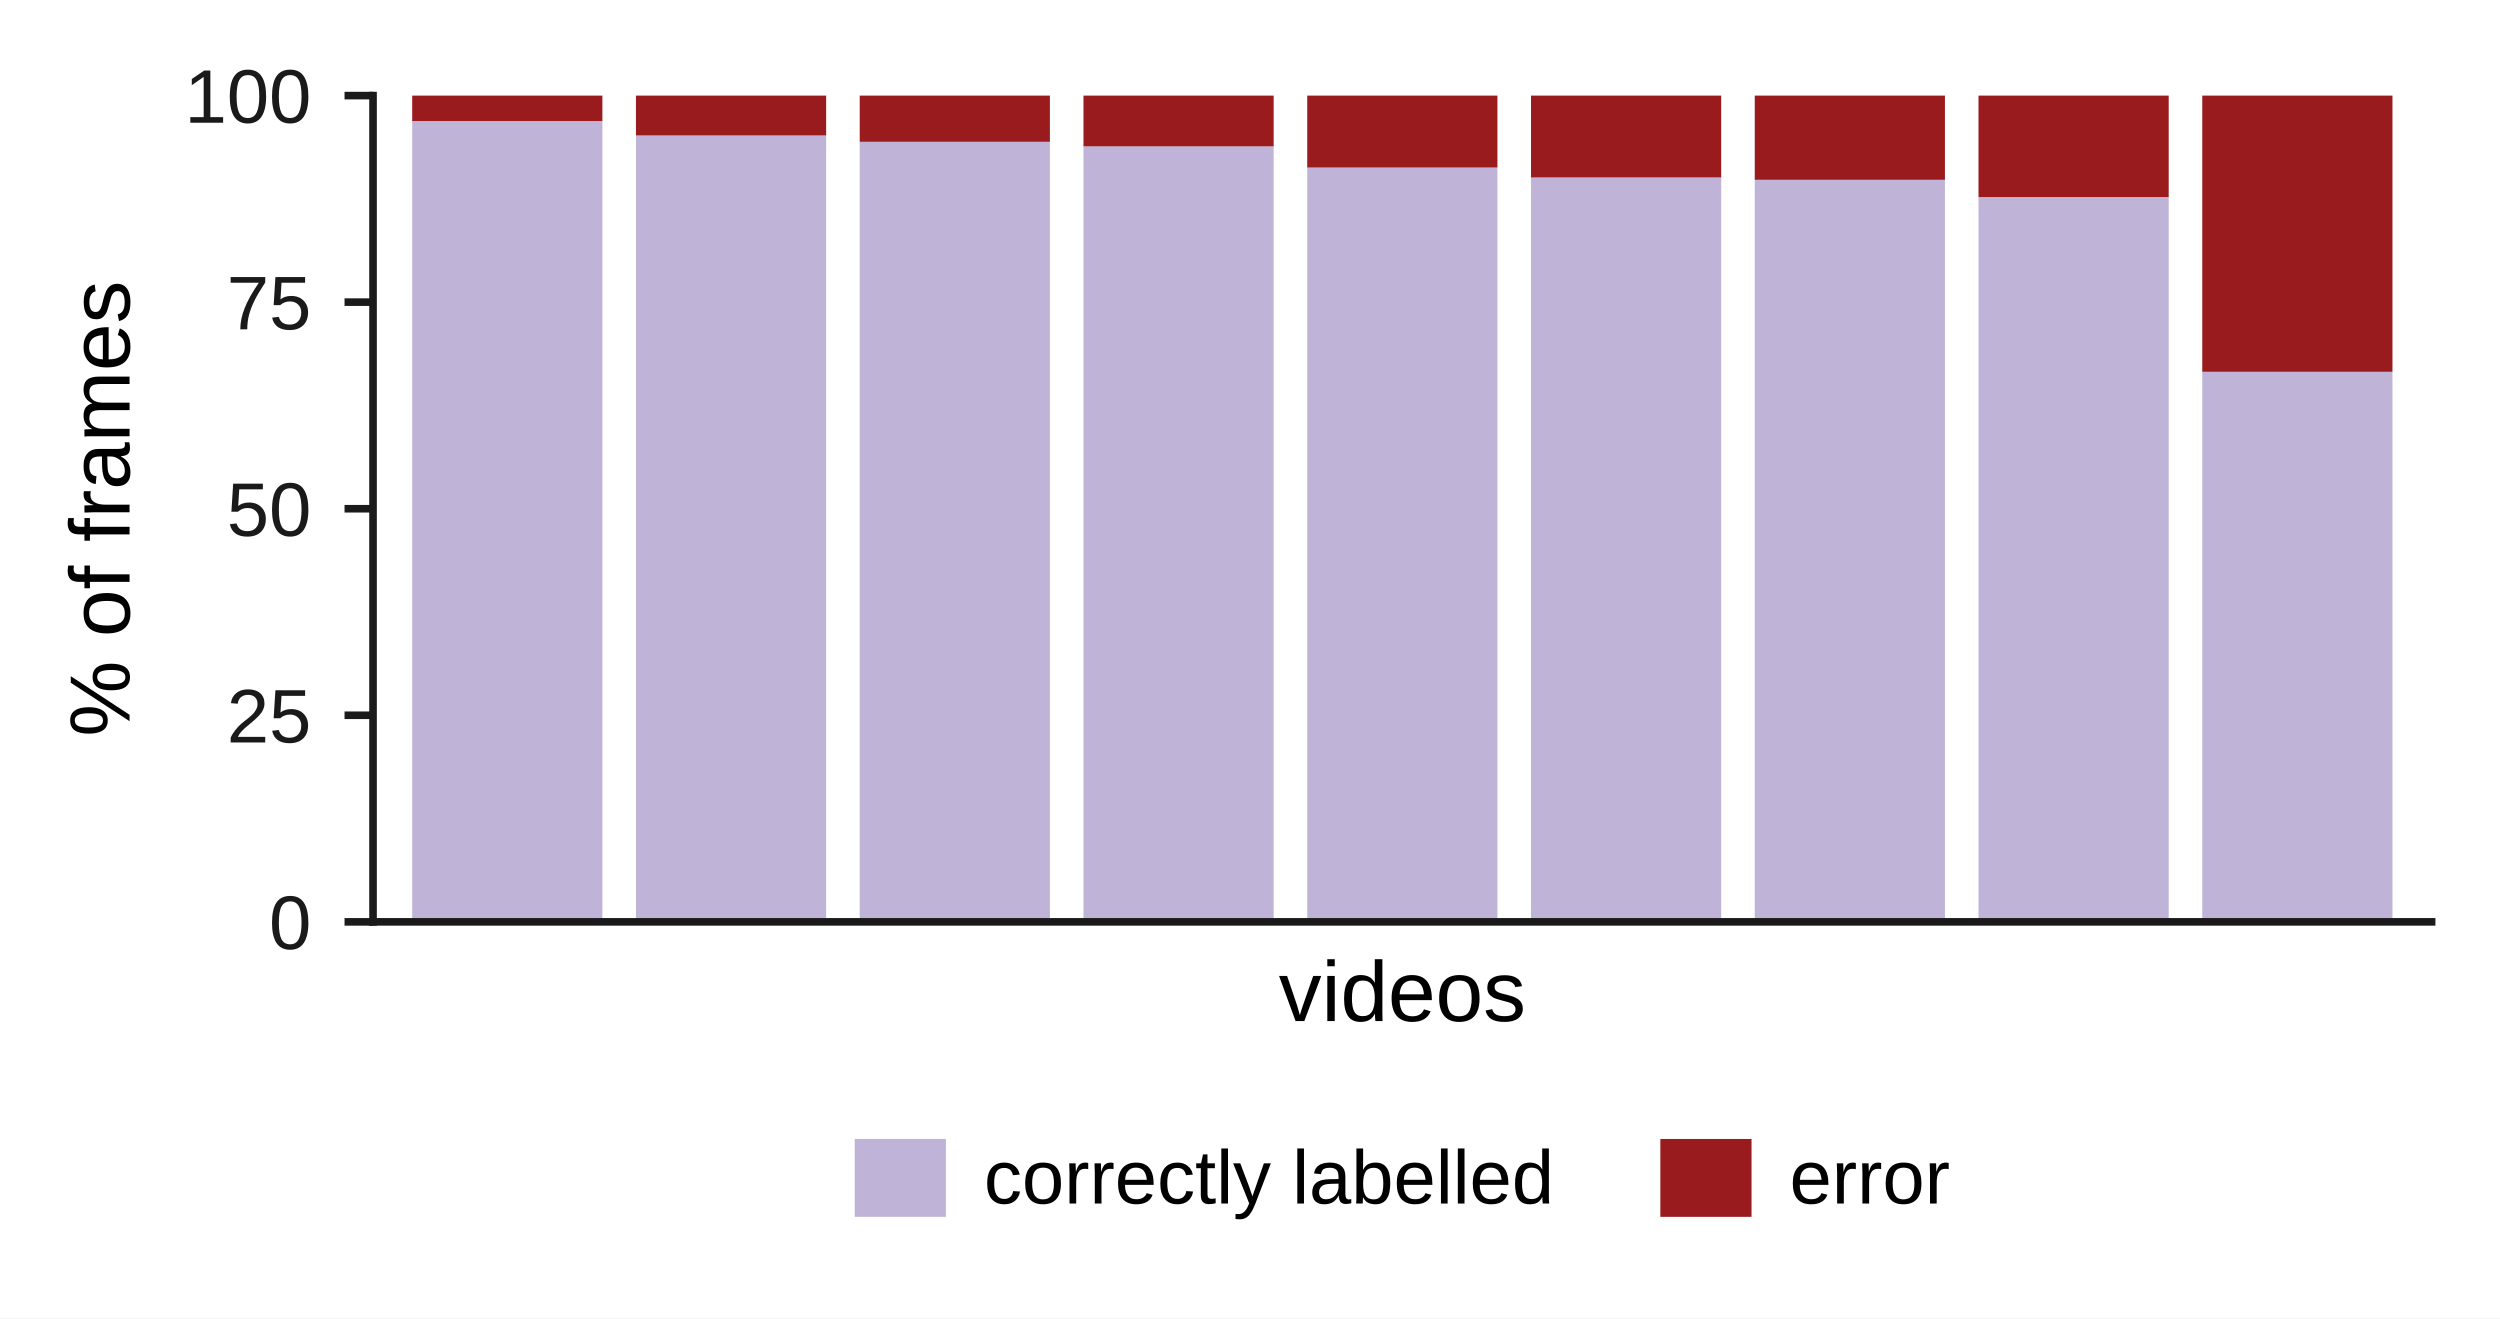
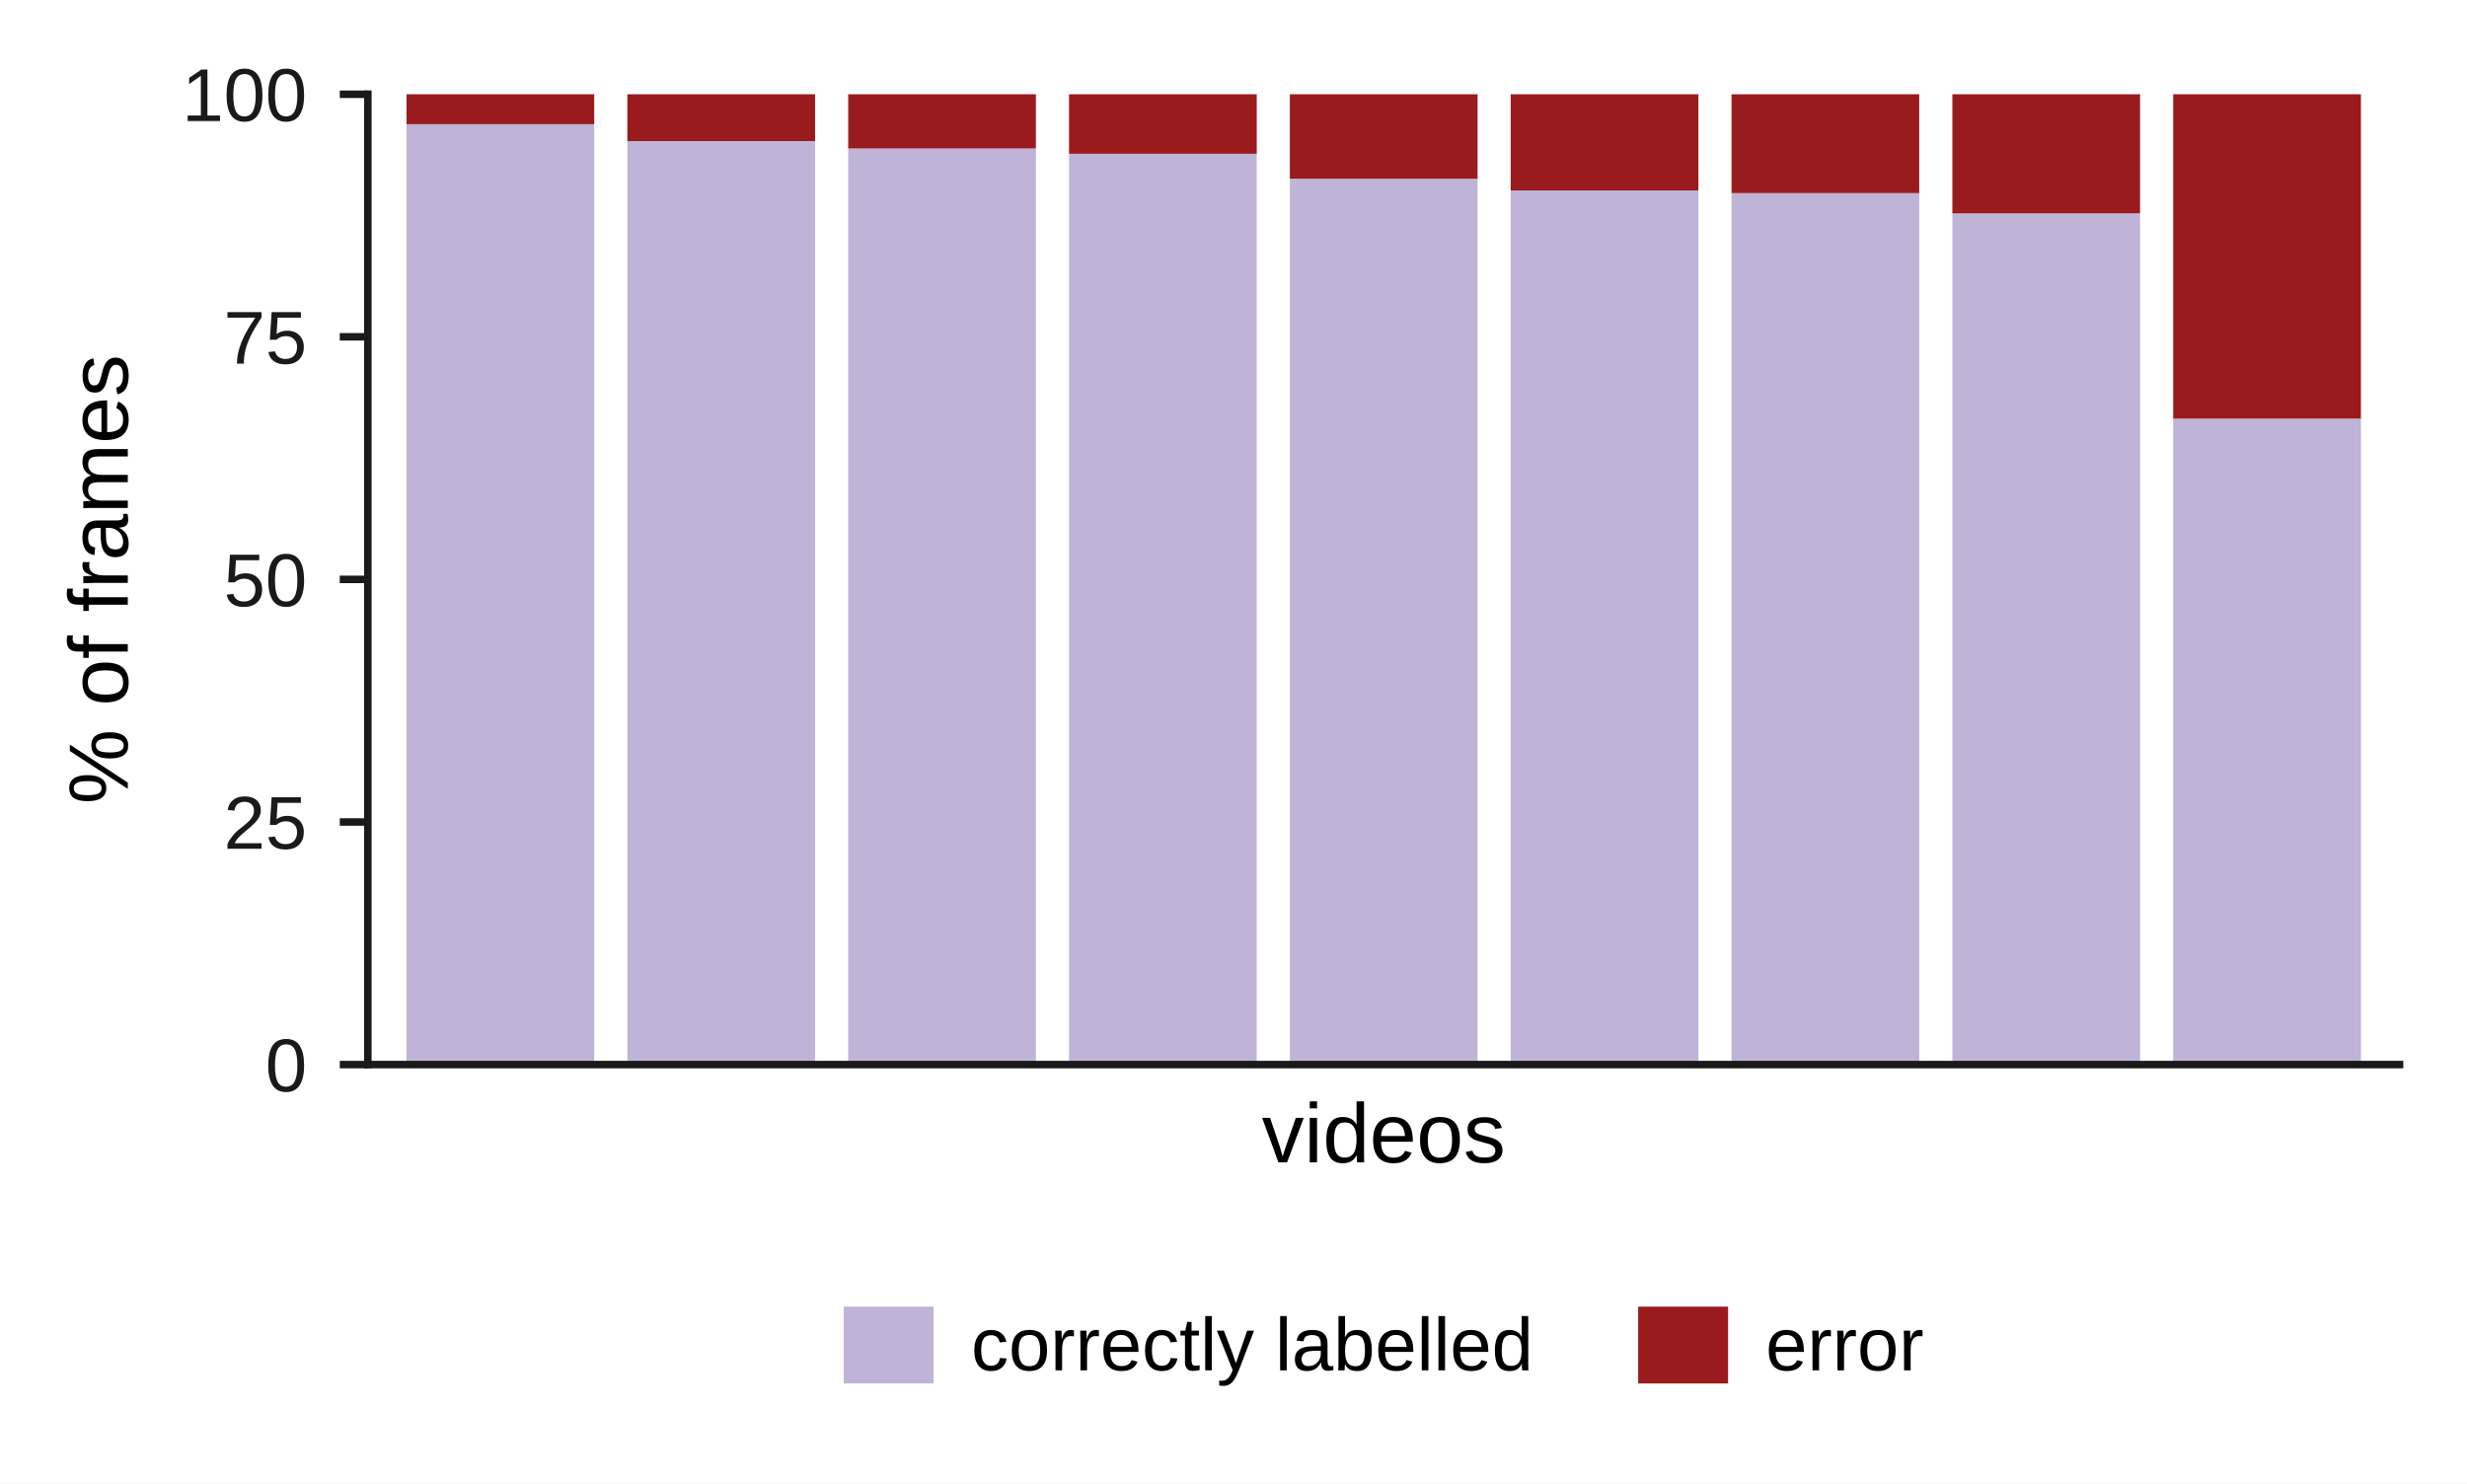
- <svg xmlns="http://www.w3.org/2000/svg" xmlns:xlink="http://www.w3.org/1999/xlink" width="263.227pt" height="138.807pt" viewBox="0 0 263.227 138.807" version="1.1">
+ <svg xmlns="http://www.w3.org/2000/svg" xmlns:xlink="http://www.w3.org/1999/xlink" width="263.4pt" height="158.408pt" viewBox="0 0 263.4 158.408" version="1.1">
  <defs>
    <style type="text/css">*{stroke-linejoin: round; stroke-linecap: butt}</style>
  </defs>
  <g id="figure_1">
    <g id="patch_1">
-       <path d="M 0 138.807  L 263.227 138.807  L 263.227 0  L 0 0  z " style="fill: #ffffff" />
+       <path d="M 0 158.408  L 263.4 158.408  L 263.4 -0  L 0 -0  z " style="fill: #ffffff" />
    </g>
    <g id="axes_1">
      <g id="patch_2">
-         <path d="M 39.277 97.063  L 256.027 97.063  L 256.027 10.063  L 39.277 10.063  z " style="fill: #ffffff" />
+         <path d="M 39.277 113.674  L 256.2 113.674  L 256.2 10.063  L 39.277 10.063  z " style="fill: #ffffff" />
      </g>
      <g id="patch_3">
-         <path d="M 43.4 97.063  L 63.426 97.063  L 63.426 12.748  L 43.4 12.748  z " clip-path="url(#pc72d2358e8)" style="fill: #bfb3d8" />
+         <path d="M 43.403 113.674  L 63.445 113.674  L 63.445 13.26  L 43.403 13.26  z " clip-path="url(#p605ee3156c)" style="fill: #bfb3d8" />
      </g>
      <g id="patch_4">
-         <path d="M 66.96 97.063  L 86.986 97.063  L 86.986 14.262  L 66.96 14.262  z " clip-path="url(#pc72d2358e8)" style="fill: #bfb3d8" />
+         <path d="M 66.982 113.674  L 87.024 113.674  L 87.024 15.064  L 66.982 15.064  z " clip-path="url(#p605ee3156c)" style="fill: #bfb3d8" />
      </g>
      <g id="patch_5">
-         <path d="M 90.52 97.063  L 110.545 97.063  L 110.545 14.927  L 90.52 14.927  z " clip-path="url(#pc72d2358e8)" style="fill: #bfb3d8" />
+         <path d="M 90.56 113.674  L 110.602 113.674  L 110.602 15.856  L 90.56 15.856  z " clip-path="url(#p605ee3156c)" style="fill: #bfb3d8" />
      </g>
      <g id="patch_6">
-         <path d="M 114.079 97.063  L 134.105 97.063  L 134.105 15.405  L 114.079 15.405  z " clip-path="url(#pc72d2358e8)" style="fill: #bfb3d8" />
+         <path d="M 114.139 113.674  L 134.181 113.674  L 134.181 16.425  L 114.139 16.425  z " clip-path="url(#p605ee3156c)" style="fill: #bfb3d8" />
      </g>
      <g id="patch_7">
-         <path d="M 137.639 97.063  L 157.665 97.063  L 157.665 17.64  L 137.639 17.64  z " clip-path="url(#pc72d2358e8)" style="fill: #bfb3d8" />
+         <path d="M 137.717 113.674  L 157.759 113.674  L 157.759 19.087  L 137.717 19.087  z " clip-path="url(#p605ee3156c)" style="fill: #bfb3d8" />
      </g>
      <g id="patch_8">
-         <path d="M 161.199 97.063  L 181.225 97.063  L 181.225 18.687  L 161.199 18.687  z " clip-path="url(#pc72d2358e8)" style="fill: #bfb3d8" />
+         <path d="M 161.296 113.674  L 181.338 113.674  L 181.338 20.333  L 161.296 20.333  z " clip-path="url(#p605ee3156c)" style="fill: #bfb3d8" />
      </g>
      <g id="patch_9">
-         <path d="M 184.759 97.063  L 204.785 97.063  L 204.785 18.929  L 184.759 18.929  z " clip-path="url(#pc72d2358e8)" style="fill: #bfb3d8" />
+         <path d="M 184.874 113.674  L 204.916 113.674  L 204.916 20.622  L 184.874 20.622  z " clip-path="url(#p605ee3156c)" style="fill: #bfb3d8" />
      </g>
      <g id="patch_10">
-         <path d="M 208.318 97.063  L 228.344 97.063  L 228.344 20.747  L 208.318 20.747  z " clip-path="url(#pc72d2358e8)" style="fill: #bfb3d8" />
+         <path d="M 208.453 113.674  L 228.495 113.674  L 228.495 22.787  L 208.453 22.787  z " clip-path="url(#p605ee3156c)" style="fill: #bfb3d8" />
      </g>
      <g id="patch_11">
-         <path d="M 231.878 97.063  L 251.904 97.063  L 251.904 39.145  L 231.878 39.145  z " clip-path="url(#pc72d2358e8)" style="fill: #bfb3d8" />
+         <path d="M 232.032 113.674  L 252.073 113.674  L 252.073 44.698  L 232.032 44.698  z " clip-path="url(#p605ee3156c)" style="fill: #bfb3d8" />
      </g>
      <g id="patch_12">
-         <path d="M 43.4 12.748  L 63.426 12.748  L 63.426 10.063  L 43.4 10.063  z " clip-path="url(#pc72d2358e8)" style="fill: #991b1e" />
+         <path d="M 43.403 13.26  L 63.445 13.26  L 63.445 10.063  L 43.403 10.063  z " clip-path="url(#p605ee3156c)" style="fill: #991b1e" />
      </g>
      <g id="patch_13">
-         <path d="M 66.96 14.262  L 86.986 14.262  L 86.986 10.063  L 66.96 10.063  z " clip-path="url(#pc72d2358e8)" style="fill: #991b1e" />
+         <path d="M 66.982 15.064  L 87.024 15.064  L 87.024 10.063  L 66.982 10.063  z " clip-path="url(#p605ee3156c)" style="fill: #991b1e" />
      </g>
      <g id="patch_14">
-         <path d="M 90.52 14.927  L 110.545 14.927  L 110.545 10.063  L 90.52 10.063  z " clip-path="url(#pc72d2358e8)" style="fill: #991b1e" />
+         <path d="M 90.56 15.856  L 110.602 15.856  L 110.602 10.063  L 90.56 10.063  z " clip-path="url(#p605ee3156c)" style="fill: #991b1e" />
      </g>
      <g id="patch_15">
-         <path d="M 114.079 15.405  L 134.105 15.405  L 134.105 10.063  L 114.079 10.063  z " clip-path="url(#pc72d2358e8)" style="fill: #991b1e" />
+         <path d="M 114.139 16.425  L 134.181 16.425  L 134.181 10.063  L 114.139 10.063  z " clip-path="url(#p605ee3156c)" style="fill: #991b1e" />
      </g>
      <g id="patch_16">
-         <path d="M 137.639 17.64  L 157.665 17.64  L 157.665 10.063  L 137.639 10.063  z " clip-path="url(#pc72d2358e8)" style="fill: #991b1e" />
+         <path d="M 137.717 19.087  L 157.759 19.087  L 157.759 10.063  L 137.717 10.063  z " clip-path="url(#p605ee3156c)" style="fill: #991b1e" />
      </g>
      <g id="patch_17">
-         <path d="M 161.199 18.687  L 181.225 18.687  L 181.225 10.063  L 161.199 10.063  z " clip-path="url(#pc72d2358e8)" style="fill: #991b1e" />
+         <path d="M 161.296 20.333  L 181.338 20.333  L 181.338 10.063  L 161.296 10.063  z " clip-path="url(#p605ee3156c)" style="fill: #991b1e" />
      </g>
      <g id="patch_18">
-         <path d="M 184.759 18.929  L 204.785 18.929  L 204.785 10.063  L 184.759 10.063  z " clip-path="url(#pc72d2358e8)" style="fill: #991b1e" />
+         <path d="M 184.874 20.622  L 204.916 20.622  L 204.916 10.063  L 184.874 10.063  z " clip-path="url(#p605ee3156c)" style="fill: #991b1e" />
      </g>
      <g id="patch_19">
-         <path d="M 208.318 20.747  L 228.344 20.747  L 228.344 10.063  L 208.318 10.063  z " clip-path="url(#pc72d2358e8)" style="fill: #991b1e" />
+         <path d="M 208.453 22.787  L 228.495 22.787  L 228.495 10.063  L 208.453 10.063  z " clip-path="url(#p605ee3156c)" style="fill: #991b1e" />
      </g>
      <g id="patch_20">
-         <path d="M 231.878 39.145  L 251.904 39.145  L 251.904 10.063  L 231.878 10.063  z " clip-path="url(#pc72d2358e8)" style="fill: #991b1e" />
+         <path d="M 232.032 44.698  L 252.073 44.698  L 252.073 10.063  L 232.032 10.063  z " clip-path="url(#p605ee3156c)" style="fill: #991b1e" />
      </g>
      <g id="matplotlib.axis_1">
        <g id="text_1">
-           <text style="font: 9px 'Arial'; text-anchor: middle" x="147.652" y="107.505" transform="rotate(-0 147.652 107.5052)">videos</text>
+           <text style="font-size: 9px; font-family: 'Arial'; text-anchor: middle" x="147.738" y="124.116" transform="rotate(-0 147.7383 124.1159)">videos</text>
        </g>
      </g>
      <g id="matplotlib.axis_2">
        <g id="ytick_1">
          <g id="line2d_1">
            <defs>
-               <path id="m76d21e748d" d="M 0 0  L -3 0  " style="stroke: #1a1a1a; stroke-width: 0.8" />
+               <path id="me1cdf6b30c" d="M 0 0  L -3 0  " style="stroke: #1a1a1a; stroke-width: 0.8" />
            </defs>
            <g>
-               <use xlink:href="#m76d21e748d" x="39.277" y="97.063" style="fill: #1a1a1a; stroke: #1a1a1a; stroke-width: 0.8" />
+               <use xlink:href="#me1cdf6b30c" x="39.277" y="113.674" style="fill: #1a1a1a; stroke: #1a1a1a; stroke-width: 0.8" />
            </g>
          </g>
          <g id="text_2">
-             <text style="fill: #1a1a1a; font: 8px 'Arial'; text-anchor: end" x="32.777" y="99.926" transform="rotate(-0 32.77703 99.92625)">0</text>
+             <text style="font-size: 8px; font-family: 'Arial'; text-anchor: end; fill: #1a1a1a" x="32.777" y="116.537" transform="rotate(-0 32.77703 116.537)">0</text>
          </g>
        </g>
        <g id="ytick_2">
          <g id="line2d_2">
            <g>
-               <use xlink:href="#m76d21e748d" x="39.277" y="75.313" style="fill: #1a1a1a; stroke: #1a1a1a; stroke-width: 0.8" />
+               <use xlink:href="#me1cdf6b30c" x="39.277" y="87.771" style="fill: #1a1a1a; stroke: #1a1a1a; stroke-width: 0.8" />
            </g>
          </g>
          <g id="text_3">
-             <text style="fill: #1a1a1a; font: 8px 'Arial'; text-anchor: end" x="32.777" y="78.176" transform="rotate(-0 32.77703 78.17625)">25</text>
+             <text style="font-size: 8px; font-family: 'Arial'; text-anchor: end; fill: #1a1a1a" x="32.777" y="90.634" transform="rotate(-0 32.77703 90.63433)">25</text>
          </g>
        </g>
        <g id="ytick_3">
          <g id="line2d_3">
            <g>
-               <use xlink:href="#m76d21e748d" x="39.277" y="53.563" style="fill: #1a1a1a; stroke: #1a1a1a; stroke-width: 0.8" />
+               <use xlink:href="#me1cdf6b30c" x="39.277" y="61.869" style="fill: #1a1a1a; stroke: #1a1a1a; stroke-width: 0.8" />
            </g>
          </g>
          <g id="text_4">
-             <text style="fill: #1a1a1a; font: 8px 'Arial'; text-anchor: end" x="32.777" y="56.426" transform="rotate(-0 32.77703 56.42625)">50</text>
+             <text style="font-size: 8px; font-family: 'Arial'; text-anchor: end; fill: #1a1a1a" x="32.777" y="64.732" transform="rotate(-0 32.77703 64.73163)">50</text>
          </g>
        </g>
        <g id="ytick_4">
          <g id="line2d_4">
            <g>
-               <use xlink:href="#m76d21e748d" x="39.277" y="31.813" style="fill: #1a1a1a; stroke: #1a1a1a; stroke-width: 0.8" />
+               <use xlink:href="#me1cdf6b30c" x="39.277" y="35.966" style="fill: #1a1a1a; stroke: #1a1a1a; stroke-width: 0.8" />
            </g>
          </g>
          <g id="text_5">
-             <text style="fill: #1a1a1a; font: 8px 'Arial'; text-anchor: end" x="32.777" y="34.676" transform="rotate(-0 32.77703 34.67625)">75</text>
+             <text style="font-size: 8px; font-family: 'Arial'; text-anchor: end; fill: #1a1a1a" x="32.777" y="38.829" transform="rotate(-0 32.77703 38.82894)">75</text>
          </g>
        </g>
        <g id="ytick_5">
          <g id="line2d_5">
            <g>
-               <use xlink:href="#m76d21e748d" x="39.277" y="10.063" style="fill: #1a1a1a; stroke: #1a1a1a; stroke-width: 0.8" />
+               <use xlink:href="#me1cdf6b30c" x="39.277" y="10.063" style="fill: #1a1a1a; stroke: #1a1a1a; stroke-width: 0.8" />
            </g>
          </g>
          <g id="text_6">
-             <text style="fill: #1a1a1a; font: 8px 'Arial'; text-anchor: end" x="32.777" y="12.926" transform="rotate(-0 32.77703 12.92625)">100</text>
+             <text style="font-size: 8px; font-family: 'Arial'; text-anchor: end; fill: #1a1a1a" x="32.777" y="12.926" transform="rotate(-0 32.77703 12.92625)">100</text>
          </g>
        </g>
        <g id="text_7">
-           <text style="font: 9px 'Arial'; text-anchor: middle" x="13.642" y="53.563" transform="rotate(-90 13.64203 53.56312)">% of frames</text>
+           <text style="font-size: 9px; font-family: 'Arial'; text-anchor: middle" x="13.642" y="61.869" transform="rotate(-90 13.64203 61.86851)">% of frames</text>
        </g>
      </g>
      <g id="patch_21">
-         <path d="M 39.277 97.063  L 39.277 10.063  " style="fill: none; stroke: #1a1a1a; stroke-width: 0.8; stroke-linejoin: miter; stroke-linecap: square" />
+         <path d="M 39.277 113.674  L 39.277 10.063  " style="fill: none; stroke: #1a1a1a; stroke-width: 0.8; stroke-linejoin: miter; stroke-linecap: square" />
      </g>
      <g id="patch_22">
-         <path d="M 39.277 97.063  L 256.027 97.063  " style="fill: none; stroke: #1a1a1a; stroke-width: 0.8; stroke-linejoin: miter; stroke-linecap: square" />
+         <path d="M 39.277 113.674  L 256.2 113.674  " style="fill: none; stroke: #1a1a1a; stroke-width: 0.8; stroke-linejoin: miter; stroke-linecap: square" />
      </g>
      <g id="legend_1">
        <g id="patch_23">
-           <path d="M 89.996 128.123  L 99.596 128.123  L 99.596 119.923  L 89.996 119.923  z " style="fill: #bfb3d8" />
+           <path d="M 90.082 147.724  L 99.682 147.724  L 99.682 139.524  L 90.082 139.524  z " style="fill: #bfb3d8" />
        </g>
        <g id="text_8">
-           <text style="font: 8px 'Arial'; text-anchor: start" x="103.596" y="126.723" transform="rotate(-0 103.5958 126.7231)">correctly labelled</text>
+           <text style="font-size: 8px; font-family: 'Arial'; text-anchor: start" x="103.682" y="146.324" transform="rotate(-0 103.682 146.3238)">correctly labelled</text>
        </g>
        <g id="patch_24">
-           <path d="M 174.82 128.123  L 184.42 128.123  L 184.42 119.923  L 174.82 119.923  z " style="fill: #991b1e" />
+           <path d="M 174.906 147.724  L 184.506 147.724  L 184.506 139.524  L 174.906 139.524  z " style="fill: #991b1e" />
        </g>
        <g id="text_9">
-           <text style="font: 8px 'Arial'; text-anchor: start" x="188.42" y="126.723" transform="rotate(-0 188.4195 126.7231)">error</text>
+           <text style="font-size: 8px; font-family: 'Arial'; text-anchor: start" x="188.506" y="146.324" transform="rotate(-0 188.5058 146.3238)">error</text>
        </g>
      </g>
    </g>
  </g>
  <defs>
-     <clipPath id="pc72d2358e8">
-       <rect x="39.277" y="10.063" width="216.75" height="87" />
+     <clipPath id="p605ee3156c">
+       <rect x="39.277" y="10.063" width="216.922" height="103.611" />
    </clipPath>
  </defs>
</svg>
